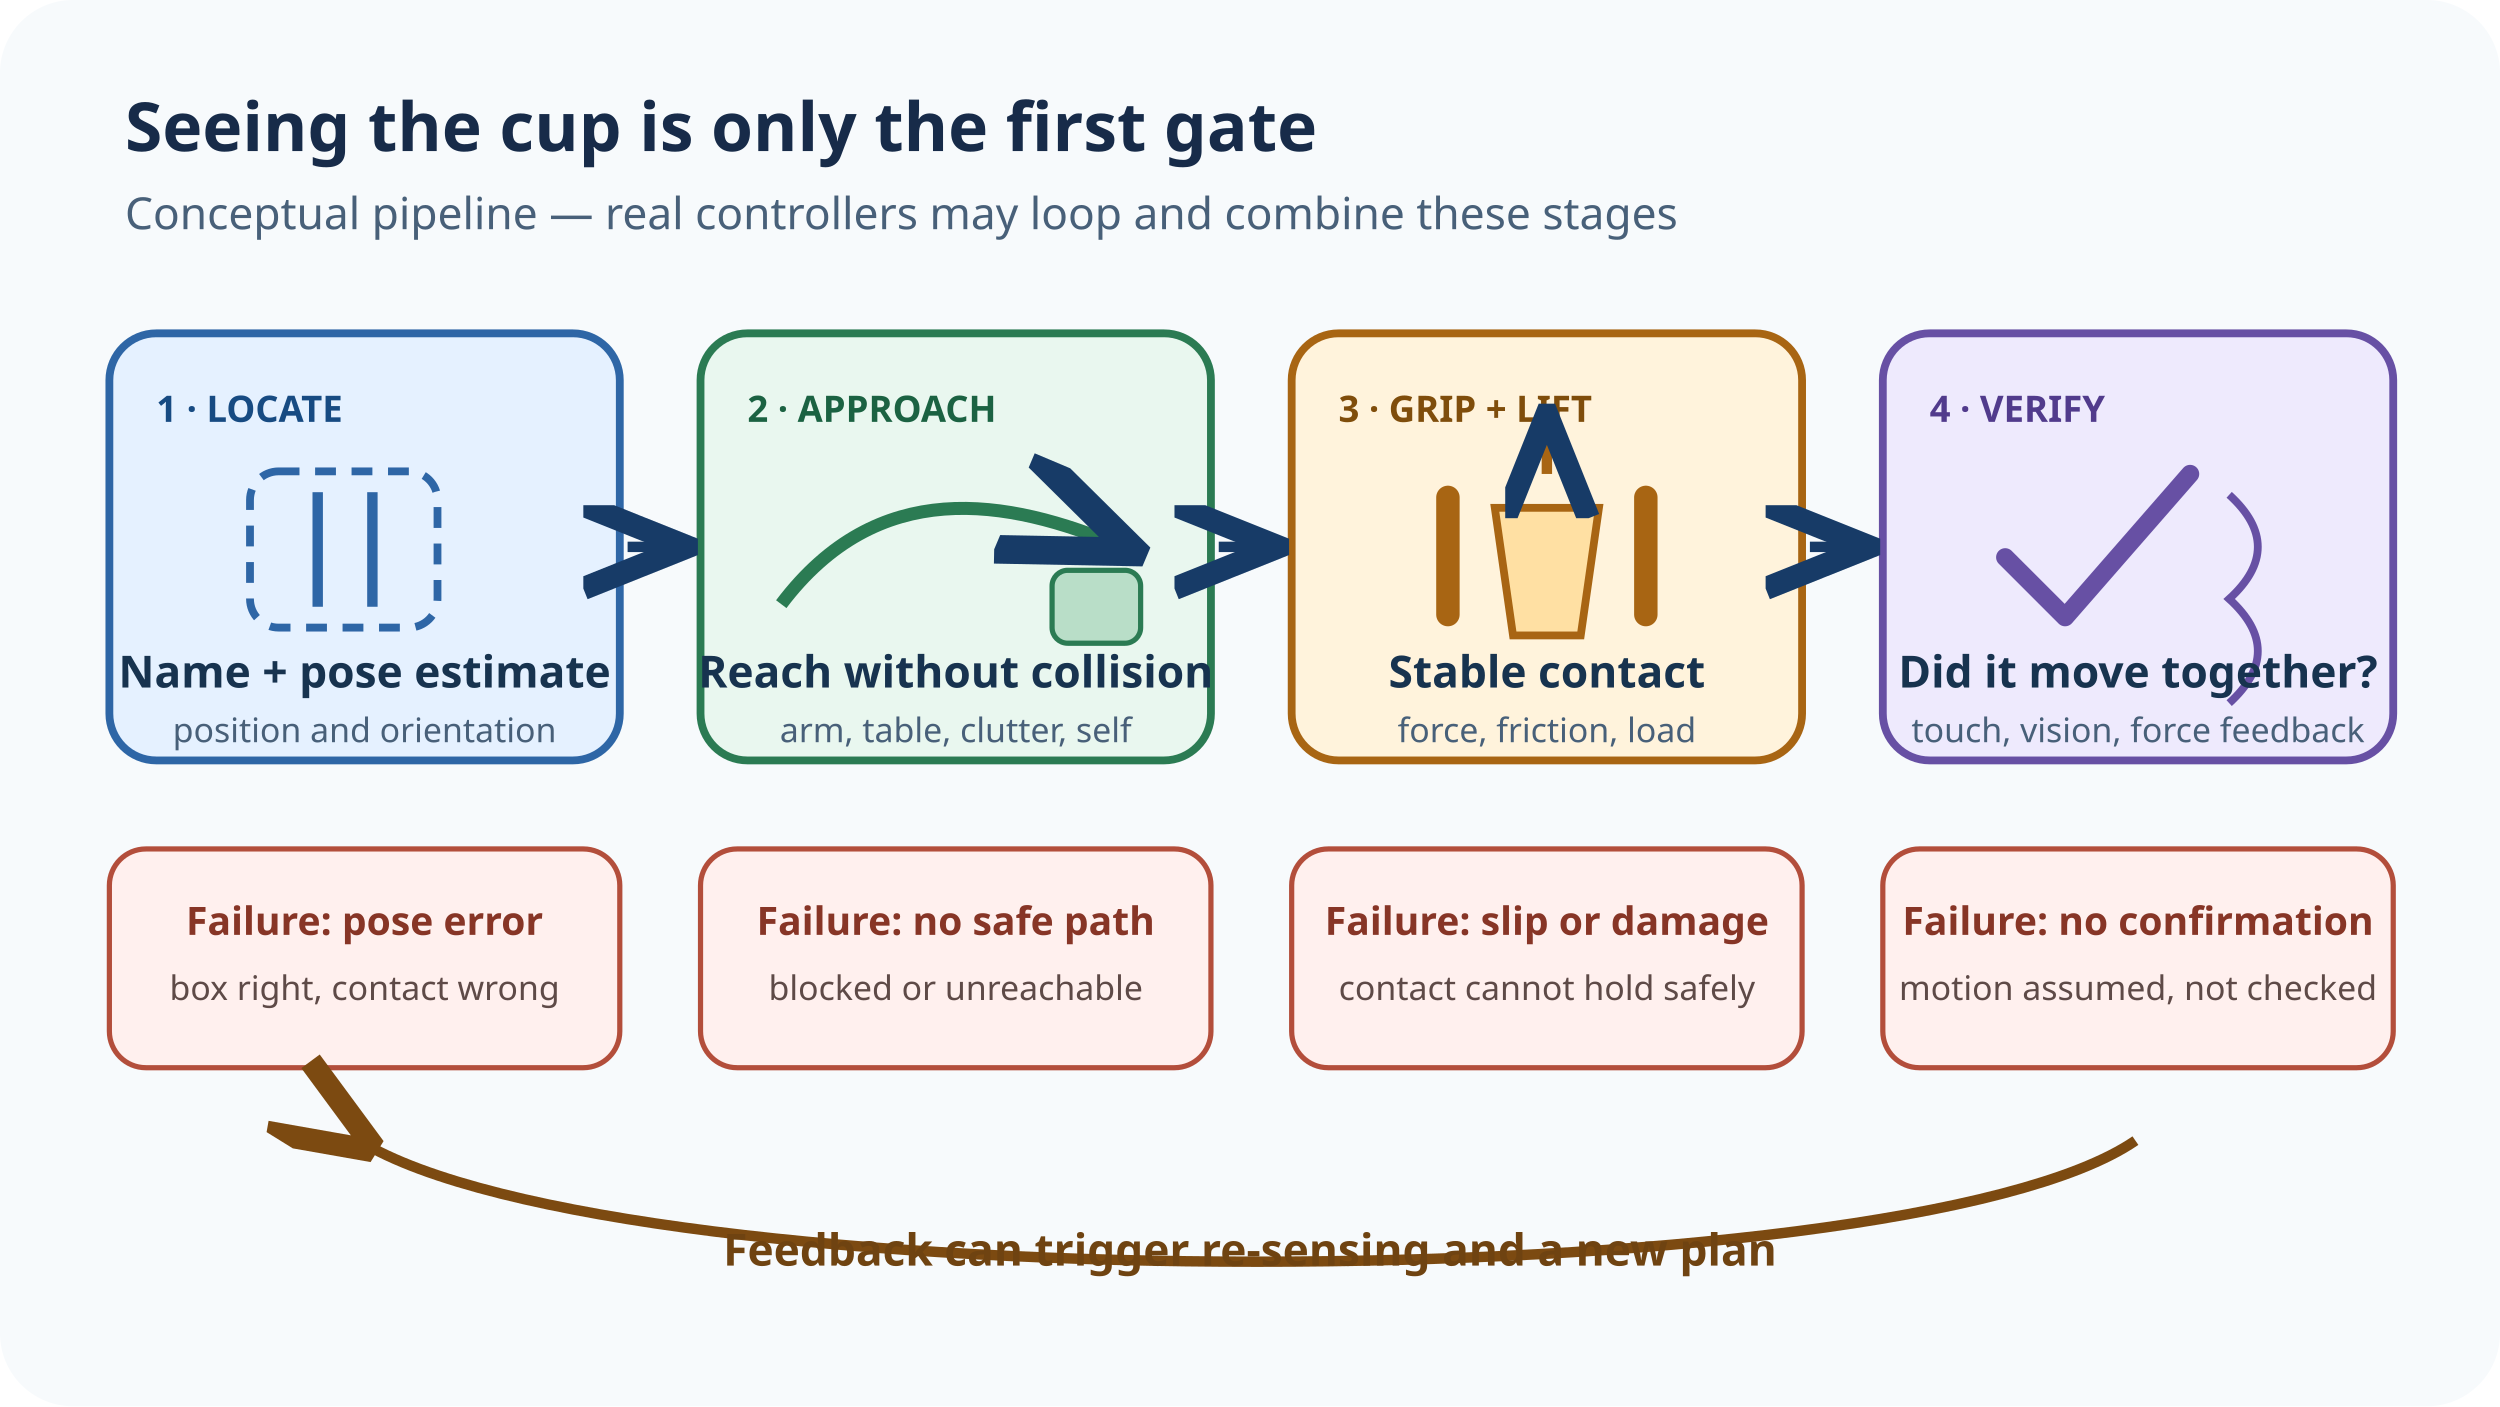
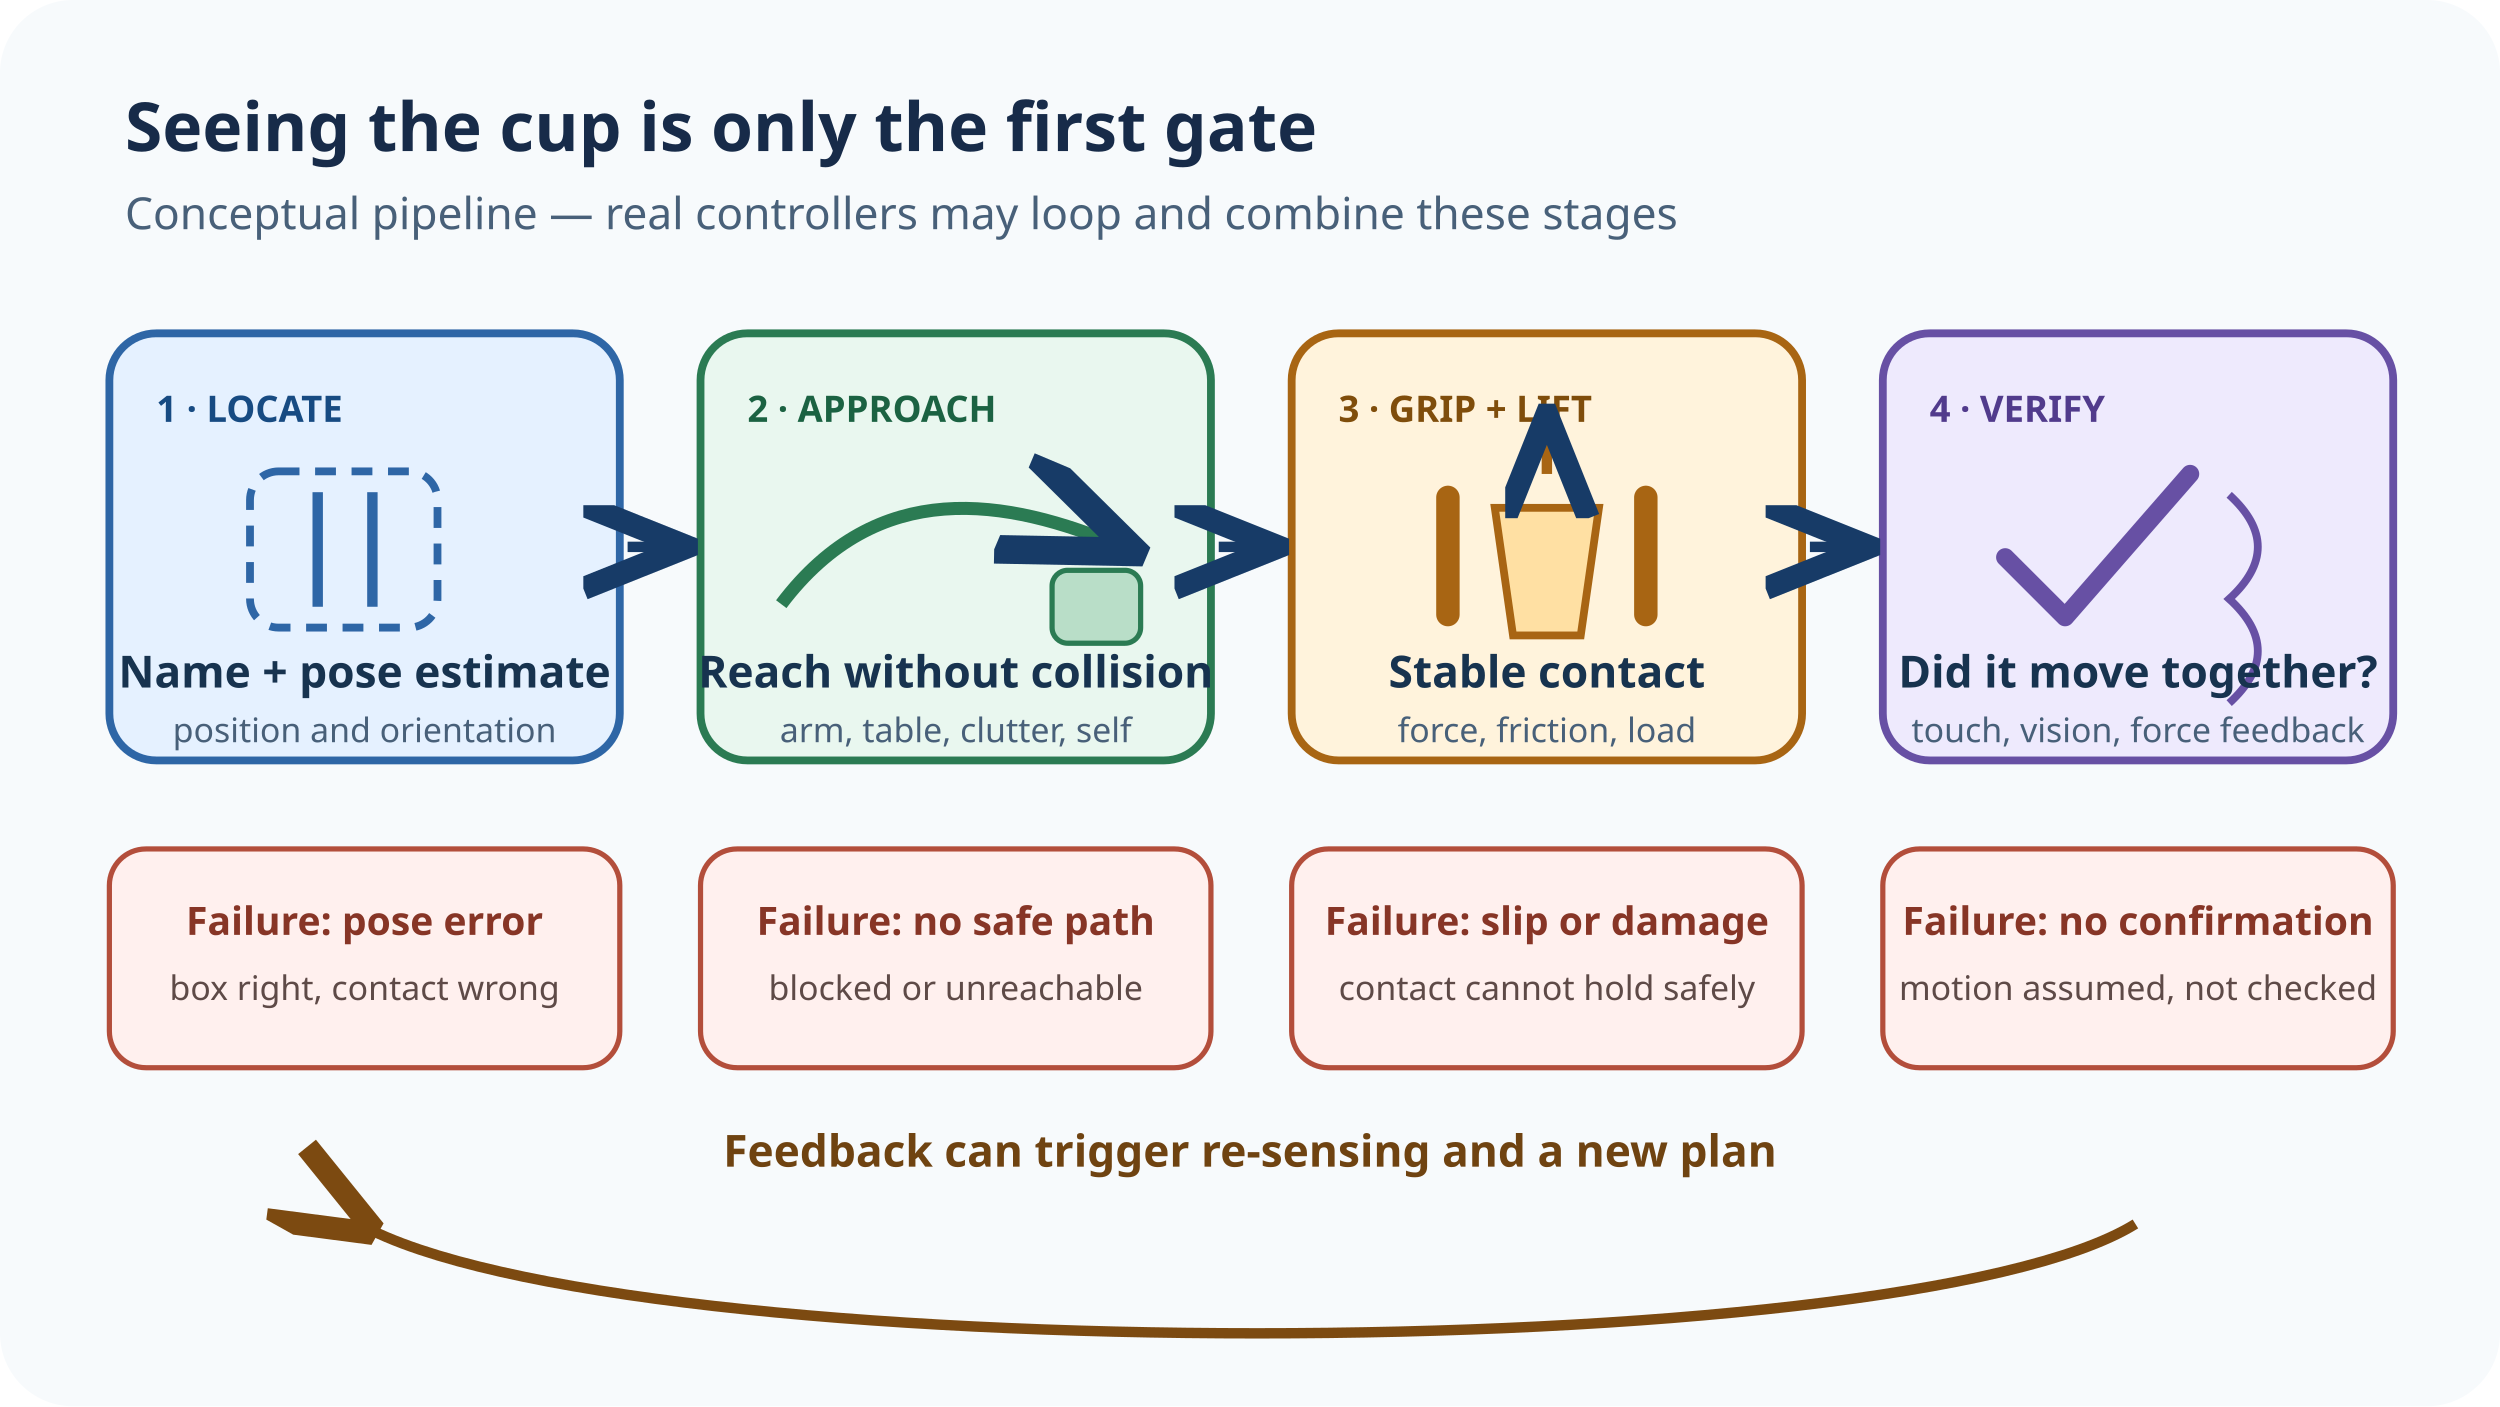
<svg xmlns="http://www.w3.org/2000/svg" viewBox="0 0 960 540" role="img" aria-labelledby="title desc">
  <defs>
    <marker id="arrow" markerWidth="11" markerHeight="11" refX="9" refY="4" orient="auto">
      <path d="M0 0 L10 4 L0 8" fill="none" stroke="#173b67" stroke-width="2.2" />
    </marker>
    <marker id="back" markerWidth="11" markerHeight="11" refX="2" refY="4" orient="auto">
      <path d="M10 0 L0 4 L10 8" fill="none" stroke="#7c4a11" stroke-width="2.2" />
    </marker>
  </defs>
  <rect width="960" height="540" rx="28" fill="#f7fafc" />
  <text x="48" y="58" fill="#172b49" font-family="system-ui, sans-serif" font-size="26" font-weight="750">Seeing the cup is only the first gate</text>
  <text x="48" y="88" fill="#486079" font-family="system-ui, sans-serif" font-size="17">Conceptual pipeline — real controllers may loop and combine these stages</text>
  <g font-family="system-ui, sans-serif">
    <g transform="translate(42 128)">
      <rect width="196" height="164" rx="18" fill="#e5f1ff" stroke="#2e66a6" stroke-width="3" />
      <text x="18" y="34" fill="#174b82" font-size="14" font-weight="800">1 · LOCATE</text>
      <rect x="54" y="53" width="72" height="60" rx="11" fill="none" stroke="#2e66a6" stroke-width="3" stroke-dasharray="8 6" />
      <path d="M80 61 v44 M101 61 v44" stroke="#2e66a6" stroke-width="4" />
      <text x="98" y="136" text-anchor="middle" fill="#17334f" font-size="17" font-weight="700">Name + pose estimate</text>
      <text x="98" y="157" text-anchor="middle" fill="#486079" font-size="13">position and orientation</text>
    </g>
    <g transform="translate(269 128)">
      <rect width="196" height="164" rx="18" fill="#e9f7ef" stroke="#2b7b53" stroke-width="3" />
      <text x="18" y="34" fill="#1b6242" font-size="14" font-weight="800">2 · APPROACH</text>
      <path d="M31 104 C68 55 117 63 162 82" fill="none" stroke="#2b7b53" stroke-width="5" marker-end="url(#arrow)" />
      <rect x="135" y="91" width="34" height="28" rx="6" fill="#b9dec8" stroke="#2b7b53" stroke-width="2" />
      <text x="98" y="136" text-anchor="middle" fill="#17334f" font-size="17" font-weight="700">Reach without collision</text>
      <text x="98" y="157" text-anchor="middle" fill="#486079" font-size="13">arm, table, clutter, self</text>
    </g>
    <g transform="translate(496 128)">
      <rect width="196" height="164" rx="18" fill="#fff3dc" stroke="#a86513" stroke-width="3" />
      <text x="18" y="34" fill="#7f4d0b" font-size="14" font-weight="800">3 · GRIP + LIFT</text>
      <path d="M60 63 v45 M136 63 v45" stroke="#a86513" stroke-width="9" stroke-linecap="round" />
      <path d="M78 67 h40 l-7 49 H85 Z" fill="#ffe0a3" stroke="#a86513" stroke-width="3" />
      <path d="M98 54 V35" stroke="#a86513" stroke-width="4" marker-end="url(#arrow)" />
      <text x="98" y="136" text-anchor="middle" fill="#17334f" font-size="17" font-weight="700">Stable contact</text>
      <text x="98" y="157" text-anchor="middle" fill="#486079" font-size="13">force, friction, load</text>
    </g>
    <g transform="translate(723 128)">
      <rect width="196" height="164" rx="18" fill="#eeeafd" stroke="#6750a4" stroke-width="3" />
      <text x="18" y="34" fill="#513b8c" font-size="14" font-weight="800">4 · VERIFY</text>
      <path d="M47 86 l23 23 48-55" fill="none" stroke="#6750a4" stroke-width="7" stroke-linecap="round" stroke-linejoin="round" />
      <path d="M133 62 q22 20 0 40 q22 20 0 40" fill="none" stroke="#6750a4" stroke-width="3" />
      <text x="98" y="136" text-anchor="middle" fill="#17334f" font-size="17" font-weight="700">Did it move together?</text>
      <text x="98" y="157" text-anchor="middle" fill="#486079" font-size="13">touch, vision, force feedback</text>
    </g>
  </g>
  <g stroke="#173b67" stroke-width="4" fill="none" marker-end="url(#arrow)">
    <path d="M241 210 H260" />
    <path d="M468 210 H487" />
    <path d="M695 210 H714" />
  </g>
  <g font-family="system-ui, sans-serif" text-anchor="middle">
    <g transform="translate(42 326)">
      <rect width="196" height="84" rx="14" fill="#fff0ee" stroke="#b34e3b" stroke-width="2" />
      <text x="98" y="33" fill="#873526" font-size="15" font-weight="750">Failure: pose error</text>
      <text x="98" y="58" fill="#5e4a47" font-size="13">box right, contact wrong</text>
    </g>
    <g transform="translate(269 326)">
      <rect width="196" height="84" rx="14" fill="#fff0ee" stroke="#b34e3b" stroke-width="2" />
      <text x="98" y="33" fill="#873526" font-size="15" font-weight="750">Failure: no safe path</text>
      <text x="98" y="58" fill="#5e4a47" font-size="13">blocked or unreachable</text>
    </g>
    <g transform="translate(496 326)">
      <rect width="196" height="84" rx="14" fill="#fff0ee" stroke="#b34e3b" stroke-width="2" />
      <text x="98" y="33" fill="#873526" font-size="15" font-weight="750">Failure: slip or damage</text>
      <text x="98" y="58" fill="#5e4a47" font-size="13">contact cannot hold safely</text>
    </g>
    <g transform="translate(723 326)">
      <rect width="196" height="84" rx="14" fill="#fff0ee" stroke="#b34e3b" stroke-width="2" />
      <text x="98" y="33" fill="#873526" font-size="15" font-weight="750">Failure: no confirmation</text>
      <text x="98" y="58" fill="#5e4a47" font-size="13">motion assumed, not checked</text>
    </g>
  </g>
-   <path d="M820 438 C730 500 238 500 138 438" fill="none" stroke="#7c4a11" stroke-width="4" marker-end="url(#back)" />
-   <text x="480" y="486" text-anchor="middle" fill="#6f4311" font-family="system-ui, sans-serif" font-size="17" font-weight="700">Feedback can trigger re-sensing and a new plan</text>
+   <text x="480" y="448" text-anchor="middle" fill="#6f4311" font-family="system-ui, sans-serif" font-size="17" font-weight="700">Feedback can trigger re-sensing and a new plan</text>
+   <path d="M820 470 C730 526 238 526 138 470" fill="none" stroke="#7c4a11" stroke-width="4" marker-end="url(#back)" />
</svg>
